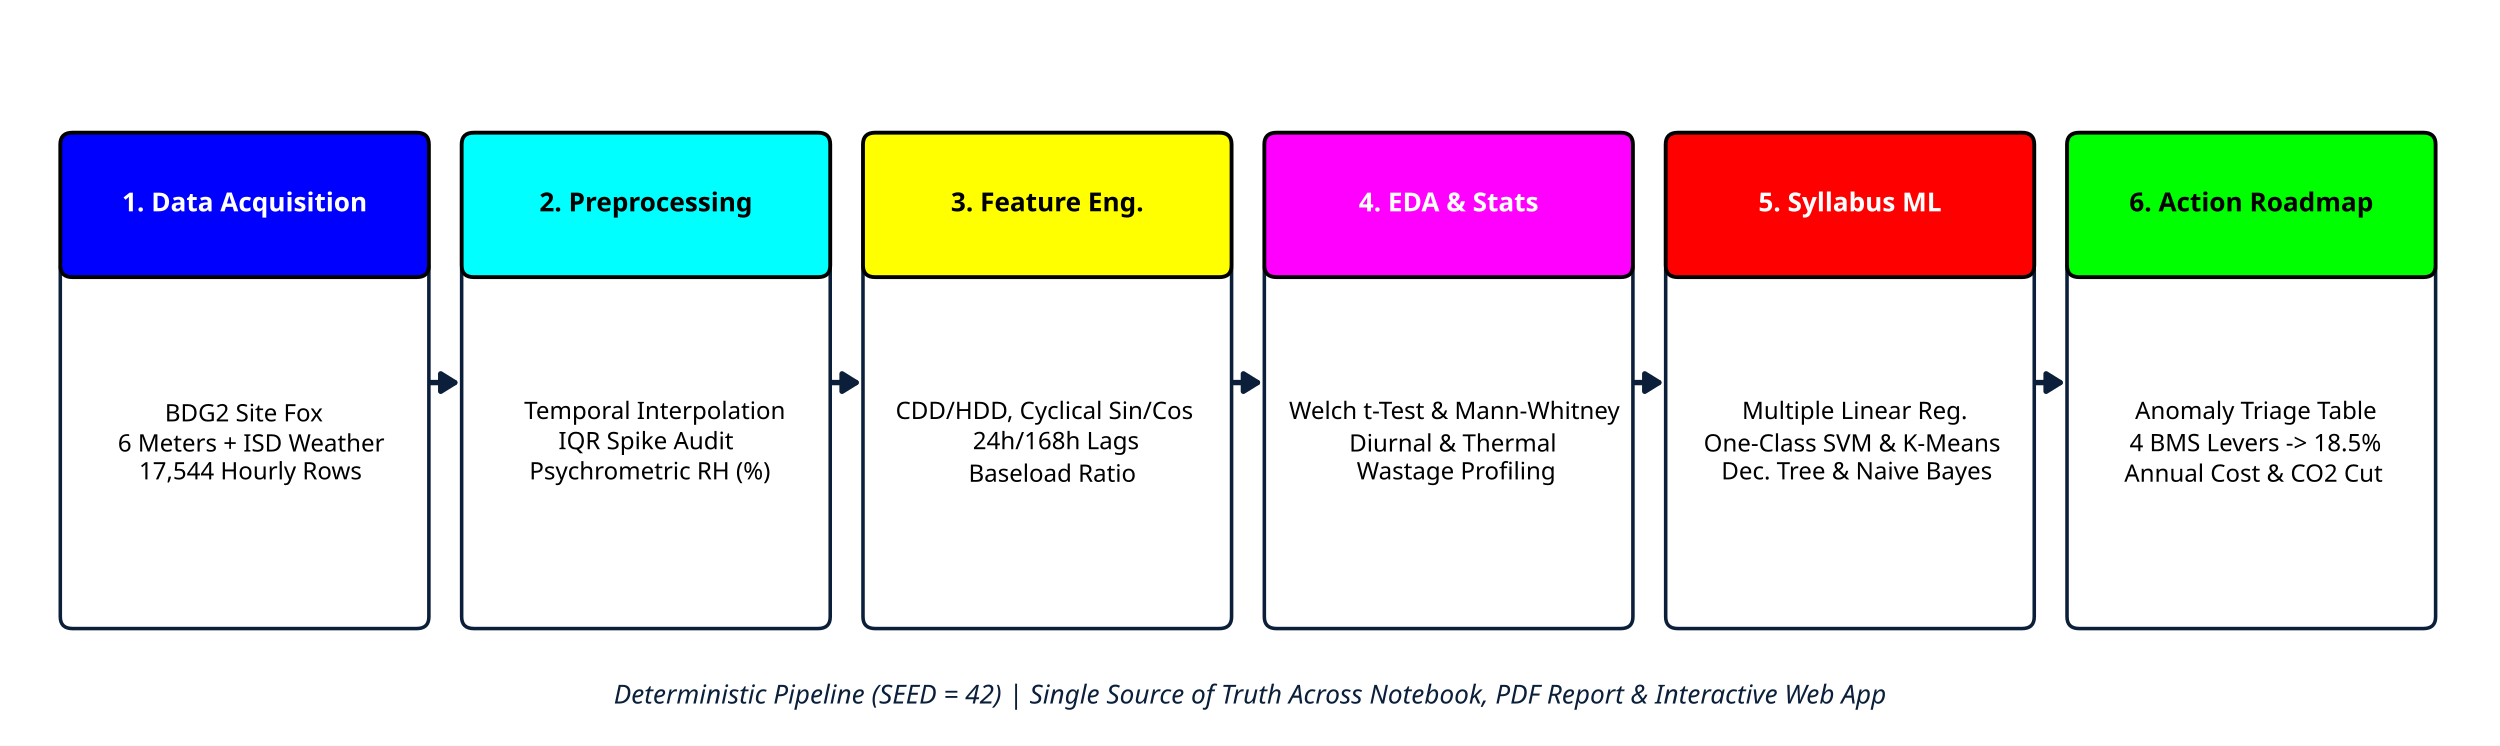
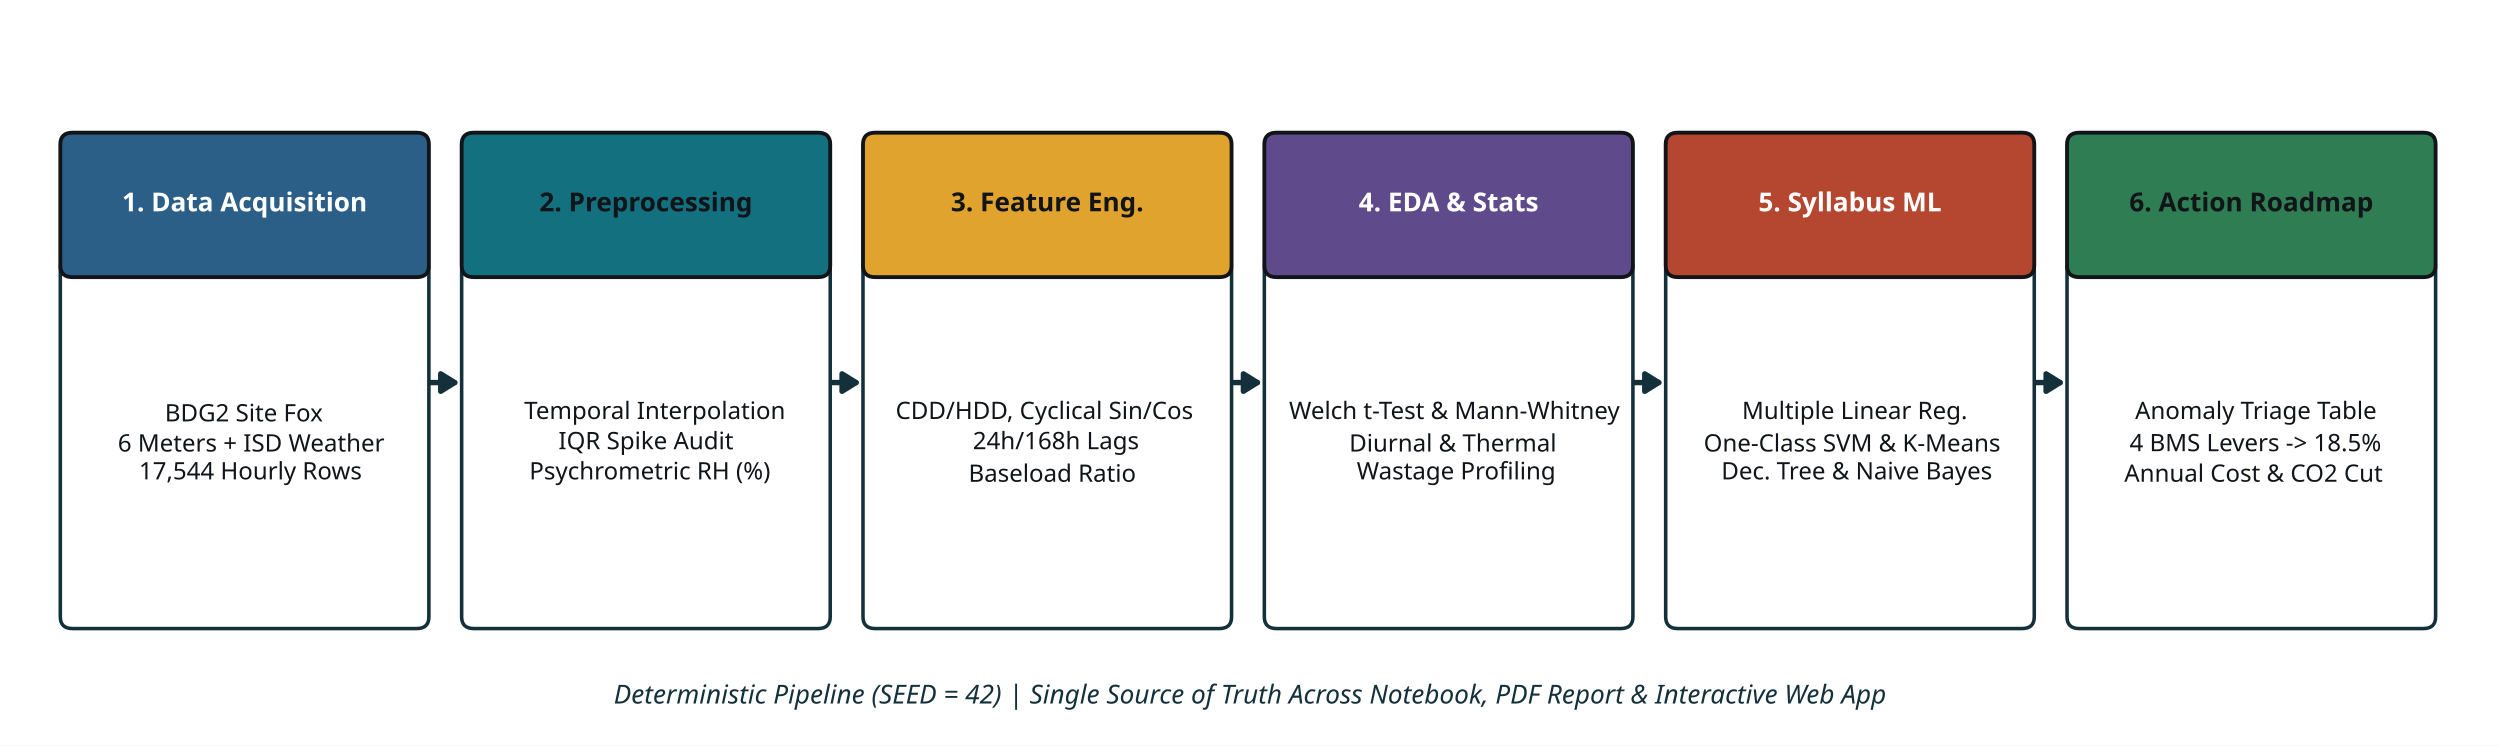
<svg xmlns="http://www.w3.org/2000/svg" width="841.32pt" height="250.92pt" viewBox="0 0 841.32 250.92" version="1.1">
  <defs>
    <style type="text/css">*{stroke-linejoin: round; stroke-linecap: butt}</style>
  </defs>
  <g id="figure_1">
    <g id="patch_1">
      <path d="M 0 250.92  L 841.32 250.92  L 841.32 0  L 0 0  z " style="fill: #ffffff" />
    </g>
    <g id="axes_1">
      <g id="patch_2">
-         <path d="M 24.427 211.527  L 140.196 211.527  Q 144.331 211.527 144.331 207.585  L 144.331 90.639  Q 144.331 86.697 140.196 86.697  L 24.427 86.697  Q 20.293 86.697 20.293 90.639  L 20.293 207.585  Q 20.293 211.527 24.427 211.527  z " clip-path="url(#p1508d1cbf8)" style="fill: #ffffff; stroke: #0b1f3a; stroke-width: 1.2; stroke-linejoin: miter" />
+         <path d="M 24.427 211.527  L 140.196 211.527  Q 144.331 211.527 144.331 207.585  L 144.331 90.639  Q 144.331 86.697 140.196 86.697  L 24.427 86.697  Q 20.293 86.697 20.293 90.639  L 20.293 207.585  Q 20.293 211.527 24.427 211.527  z " clip-path="url(#p7405036236)" style="fill: #ffffff; stroke: #13303b; stroke-width: 1.2; stroke-linejoin: miter" />
      </g>
      <g id="patch_3">
-         <path d="M 24.427 93.267  L 140.196 93.267  Q 144.331 93.267 144.331 89.325  L 144.331 48.591  Q 144.331 44.649 140.196 44.649  L 24.427 44.649  Q 20.293 44.649 20.293 48.591  L 20.293 89.325  Q 20.293 93.267 24.427 93.267  z " clip-path="url(#p1508d1cbf8)" style="fill: #0000ff; stroke: #000000; stroke-width: 1.3; stroke-linejoin: miter" />
+         <path d="M 24.427 93.267  L 140.196 93.267  Q 144.331 93.267 144.331 89.325  L 144.331 48.591  Q 144.331 44.649 140.196 44.649  L 24.427 44.649  Q 20.293 44.649 20.293 48.591  L 20.293 89.325  Q 20.293 93.267 24.427 93.267  z " clip-path="url(#p7405036236)" style="fill: #2c5f87; stroke: #111418; stroke-width: 1.3; stroke-linejoin: miter" />
      </g>
      <g id="patch_4">
-         <path d="M 159.491 211.527  L 275.26 211.527  Q 279.394 211.527 279.394 207.585  L 279.394 90.639  Q 279.394 86.697 275.26 86.697  L 159.491 86.697  Q 155.357 86.697 155.357 90.639  L 155.357 207.585  Q 155.357 211.527 159.491 211.527  z " clip-path="url(#p1508d1cbf8)" style="fill: #ffffff; stroke: #0b1f3a; stroke-width: 1.2; stroke-linejoin: miter" />
+         <path d="M 159.491 211.527  L 275.26 211.527  Q 279.394 211.527 279.394 207.585  L 279.394 90.639  Q 279.394 86.697 275.26 86.697  L 159.491 86.697  Q 155.357 86.697 155.357 90.639  L 155.357 207.585  Q 155.357 211.527 159.491 211.527  z " clip-path="url(#p7405036236)" style="fill: #ffffff; stroke: #13303b; stroke-width: 1.2; stroke-linejoin: miter" />
      </g>
      <g id="patch_5">
-         <path d="M 159.491 93.267  L 275.26 93.267  Q 279.394 93.267 279.394 89.325  L 279.394 48.591  Q 279.394 44.649 275.26 44.649  L 159.491 44.649  Q 155.357 44.649 155.357 48.591  L 155.357 89.325  Q 155.357 93.267 159.491 93.267  z " clip-path="url(#p1508d1cbf8)" style="fill: #00ffff; stroke: #000000; stroke-width: 1.3; stroke-linejoin: miter" />
+         <path d="M 159.491 93.267  L 275.26 93.267  Q 279.394 93.267 279.394 89.325  L 279.394 48.591  Q 279.394 44.649 275.26 44.649  L 159.491 44.649  Q 155.357 44.649 155.357 48.591  L 155.357 89.325  Q 155.357 93.267 159.491 93.267  z " clip-path="url(#p7405036236)" style="fill: #12707f; stroke: #111418; stroke-width: 1.3; stroke-linejoin: miter" />
      </g>
      <g id="patch_6">
-         <path d="M 294.555 211.527  L 410.324 211.527  Q 414.458 211.527 414.458 207.585  L 414.458 90.639  Q 414.458 86.697 410.324 86.697  L 294.555 86.697  Q 290.42 86.697 290.42 90.639  L 290.42 207.585  Q 290.42 211.527 294.555 211.527  z " clip-path="url(#p1508d1cbf8)" style="fill: #ffffff; stroke: #0b1f3a; stroke-width: 1.2; stroke-linejoin: miter" />
+         <path d="M 294.555 211.527  L 410.324 211.527  Q 414.458 211.527 414.458 207.585  L 414.458 90.639  Q 414.458 86.697 410.324 86.697  L 294.555 86.697  Q 290.42 86.697 290.42 90.639  L 290.42 207.585  Q 290.42 211.527 294.555 211.527  z " clip-path="url(#p7405036236)" style="fill: #ffffff; stroke: #13303b; stroke-width: 1.2; stroke-linejoin: miter" />
      </g>
      <g id="patch_7">
-         <path d="M 294.555 93.267  L 410.324 93.267  Q 414.458 93.267 414.458 89.325  L 414.458 48.591  Q 414.458 44.649 410.324 44.649  L 294.555 44.649  Q 290.42 44.649 290.42 48.591  L 290.42 89.325  Q 290.42 93.267 294.555 93.267  z " clip-path="url(#p1508d1cbf8)" style="fill: #ffff00; stroke: #000000; stroke-width: 1.3; stroke-linejoin: miter" />
+         <path d="M 294.555 93.267  L 410.324 93.267  Q 414.458 93.267 414.458 89.325  L 414.458 48.591  Q 414.458 44.649 410.324 44.649  L 294.555 44.649  Q 290.42 44.649 290.42 48.591  L 290.42 89.325  Q 290.42 93.267 294.555 93.267  z " clip-path="url(#p7405036236)" style="fill: #e0a32e; stroke: #111418; stroke-width: 1.3; stroke-linejoin: miter" />
      </g>
      <g id="patch_8">
-         <path d="M 429.618 211.527  L 545.387 211.527  Q 549.522 211.527 549.522 207.585  L 549.522 90.639  Q 549.522 86.697 545.387 86.697  L 429.618 86.697  Q 425.484 86.697 425.484 90.639  L 425.484 207.585  Q 425.484 211.527 429.618 211.527  z " clip-path="url(#p1508d1cbf8)" style="fill: #ffffff; stroke: #0b1f3a; stroke-width: 1.2; stroke-linejoin: miter" />
+         <path d="M 429.618 211.527  L 545.387 211.527  Q 549.522 211.527 549.522 207.585  L 549.522 90.639  Q 549.522 86.697 545.387 86.697  L 429.618 86.697  Q 425.484 86.697 425.484 90.639  L 425.484 207.585  Q 425.484 211.527 429.618 211.527  z " clip-path="url(#p7405036236)" style="fill: #ffffff; stroke: #13303b; stroke-width: 1.2; stroke-linejoin: miter" />
      </g>
      <g id="patch_9">
-         <path d="M 429.618 93.267  L 545.387 93.267  Q 549.522 93.267 549.522 89.325  L 549.522 48.591  Q 549.522 44.649 545.387 44.649  L 429.618 44.649  Q 425.484 44.649 425.484 48.591  L 425.484 89.325  Q 425.484 93.267 429.618 93.267  z " clip-path="url(#p1508d1cbf8)" style="fill: #ff00ff; stroke: #000000; stroke-width: 1.3; stroke-linejoin: miter" />
+         <path d="M 429.618 93.267  L 545.387 93.267  Q 549.522 93.267 549.522 89.325  L 549.522 48.591  Q 549.522 44.649 545.387 44.649  L 429.618 44.649  Q 425.484 44.649 425.484 48.591  L 425.484 89.325  Q 425.484 93.267 429.618 93.267  z " clip-path="url(#p7405036236)" style="fill: #5f4b8b; stroke: #111418; stroke-width: 1.3; stroke-linejoin: miter" />
      </g>
      <g id="patch_10">
-         <path d="M 564.682 211.527  L 680.451 211.527  Q 684.585 211.527 684.585 207.585  L 684.585 90.639  Q 684.585 86.697 680.451 86.697  L 564.682 86.697  Q 560.547 86.697 560.547 90.639  L 560.547 207.585  Q 560.547 211.527 564.682 211.527  z " clip-path="url(#p1508d1cbf8)" style="fill: #ffffff; stroke: #0b1f3a; stroke-width: 1.2; stroke-linejoin: miter" />
+         <path d="M 564.682 211.527  L 680.451 211.527  Q 684.585 211.527 684.585 207.585  L 684.585 90.639  Q 684.585 86.697 680.451 86.697  L 564.682 86.697  Q 560.547 86.697 560.547 90.639  L 560.547 207.585  Q 560.547 211.527 564.682 211.527  z " clip-path="url(#p7405036236)" style="fill: #ffffff; stroke: #13303b; stroke-width: 1.2; stroke-linejoin: miter" />
      </g>
      <g id="patch_11">
-         <path d="M 564.682 93.267  L 680.451 93.267  Q 684.585 93.267 684.585 89.325  L 684.585 48.591  Q 684.585 44.649 680.451 44.649  L 564.682 44.649  Q 560.547 44.649 560.547 48.591  L 560.547 89.325  Q 560.547 93.267 564.682 93.267  z " clip-path="url(#p1508d1cbf8)" style="fill: #ff0000; stroke: #000000; stroke-width: 1.3; stroke-linejoin: miter" />
+         <path d="M 564.682 93.267  L 680.451 93.267  Q 684.585 93.267 684.585 89.325  L 684.585 48.591  Q 684.585 44.649 680.451 44.649  L 564.682 44.649  Q 560.547 44.649 560.547 48.591  L 560.547 89.325  Q 560.547 93.267 564.682 93.267  z " clip-path="url(#p7405036236)" style="fill: #b5462f; stroke: #111418; stroke-width: 1.3; stroke-linejoin: miter" />
      </g>
      <g id="patch_12">
-         <path d="M 699.745 211.527  L 815.514 211.527  Q 819.649 211.527 819.649 207.585  L 819.649 90.639  Q 819.649 86.697 815.514 86.697  L 699.745 86.697  Q 695.611 86.697 695.611 90.639  L 695.611 207.585  Q 695.611 211.527 699.745 211.527  z " clip-path="url(#p1508d1cbf8)" style="fill: #ffffff; stroke: #0b1f3a; stroke-width: 1.2; stroke-linejoin: miter" />
+         <path d="M 699.745 211.527  L 815.514 211.527  Q 819.649 211.527 819.649 207.585  L 819.649 90.639  Q 819.649 86.697 815.514 86.697  L 699.745 86.697  Q 695.611 86.697 695.611 90.639  L 695.611 207.585  Q 695.611 211.527 699.745 211.527  z " clip-path="url(#p7405036236)" style="fill: #ffffff; stroke: #13303b; stroke-width: 1.2; stroke-linejoin: miter" />
      </g>
      <g id="patch_13">
-         <path d="M 699.745 93.267  L 815.514 93.267  Q 819.649 93.267 819.649 89.325  L 819.649 48.591  Q 819.649 44.649 815.514 44.649  L 699.745 44.649  Q 695.611 44.649 695.611 48.591  L 695.611 89.325  Q 695.611 93.267 699.745 93.267  z " clip-path="url(#p1508d1cbf8)" style="fill: #00ff00; stroke: #000000; stroke-width: 1.3; stroke-linejoin: miter" />
+         <path d="M 699.745 93.267  L 815.514 93.267  Q 819.649 93.267 819.649 89.325  L 819.649 48.591  Q 819.649 44.649 815.514 44.649  L 699.745 44.649  Q 695.611 44.649 695.611 48.591  L 695.611 89.325  Q 695.611 93.267 699.745 93.267  z " clip-path="url(#p7405036236)" style="fill: #2f7d52; stroke: #111418; stroke-width: 1.3; stroke-linejoin: miter" />
      </g>
      <g id="text_1">
        <text style="font-weight: 700; font-size: 8.8px; font-family: 'Times New Roman Cyr'; text-anchor: middle; fill: #ffffff" x="82.312" y="71.115" transform="rotate(-0 82.3119 71.1152)">1. Data Acquisition</text>
      </g>
      <g id="text_2">
-         <text style="font-size: 8.1px; font-family: 'Times New Roman Cyr'" transform="translate(55.47685 141.8046)">BDG2 Site Fox</text>
-         <text style="font-size: 8.1px; font-family: 'Times New Roman Cyr'" transform="translate(39.65464 151.9559)">6 Meters + ISD Weather</text>
-         <text style="font-size: 8.1px; font-family: 'Times New Roman Cyr'" transform="translate(46.74467 161.3199)">17,544 Hourly Rows</text>
+         <text style="font-size: 8.1px; font-family: 'Times New Roman Cyr'; fill: #111418" transform="translate(55.47685 141.8046)">BDG2 Site Fox</text>
+         <text style="font-size: 8.1px; font-family: 'Times New Roman Cyr'; fill: #111418" transform="translate(39.65464 151.9559)">6 Meters + ISD Weather</text>
+         <text style="font-size: 8.1px; font-family: 'Times New Roman Cyr'; fill: #111418" transform="translate(46.74467 161.3199)">17,544 Hourly Rows</text>
      </g>
      <g id="patch_14">
-         <path d="M 144.955 128.745  Q 149.845 128.745 153.032 128.745  " style="fill: none; stroke: #0b1f3a; stroke-width: 1.8; stroke-linecap: round" />
-         <path d="M 148.307 125.805  L 153.032 128.745  L 148.307 131.685  z " style="fill: #0b1f3a; stroke: #0b1f3a; stroke-width: 1.8; stroke-linecap: round" />
+         <path d="M 144.955 128.745  Q 149.845 128.745 153.032 128.745  " style="fill: none; stroke: #13303b; stroke-width: 1.8; stroke-linecap: round" />
+         <path d="M 148.307 125.805  L 153.032 128.745  L 148.307 131.685  z " style="fill: #13303b; stroke: #13303b; stroke-width: 1.8; stroke-linecap: round" />
      </g>
      <g id="text_3">
-         <text style="font-weight: 700; font-size: 8.8px; font-family: 'Times New Roman Cyr'; text-anchor: middle" x="217.375" y="71.115" transform="rotate(-0 217.3755 71.1152)">2. Preprocessing</text>
+         <text style="font-weight: 700; font-size: 8.8px; font-family: 'Times New Roman Cyr'; text-anchor: middle; fill: #111418" x="217.375" y="71.115" transform="rotate(-0 217.3755 71.1152)">2. Preprocessing</text>
      </g>
      <g id="text_4">
-         <text style="font-size: 8.1px; font-family: 'Times New Roman Cyr'" transform="translate(176.4066 141.0116)">Temporal Interpolation</text>
-         <text style="font-size: 8.1px; font-family: 'Times New Roman Cyr'" transform="translate(187.9244 151.1724)">IQR Spike Audit</text>
-         <text style="font-size: 8.1px; font-family: 'Times New Roman Cyr'" transform="translate(178.1411 161.3294)">Psychrometric RH (%)</text>
+         <text style="font-size: 8.1px; font-family: 'Times New Roman Cyr'; fill: #111418" transform="translate(176.4066 141.0116)">Temporal Interpolation</text>
+         <text style="font-size: 8.1px; font-family: 'Times New Roman Cyr'; fill: #111418" transform="translate(187.9244 151.1724)">IQR Spike Audit</text>
+         <text style="font-size: 8.1px; font-family: 'Times New Roman Cyr'; fill: #111418" transform="translate(178.1411 161.3294)">Psychrometric RH (%)</text>
      </g>
      <g id="patch_15">
-         <path d="M 280.018 128.745  Q 284.909 128.745 288.096 128.745  " style="fill: none; stroke: #0b1f3a; stroke-width: 1.8; stroke-linecap: round" />
-         <path d="M 283.371 125.805  L 288.096 128.745  L 283.371 131.685  z " style="fill: #0b1f3a; stroke: #0b1f3a; stroke-width: 1.8; stroke-linecap: round" />
+         <path d="M 280.018 128.745  Q 284.909 128.745 288.096 128.745  " style="fill: none; stroke: #13303b; stroke-width: 1.8; stroke-linecap: round" />
+         <path d="M 283.371 125.805  L 288.096 128.745  L 283.371 131.685  z " style="fill: #13303b; stroke: #13303b; stroke-width: 1.8; stroke-linecap: round" />
      </g>
      <g id="text_5">
-         <text style="font-weight: 700; font-size: 8.8px; font-family: 'Times New Roman Cyr'; text-anchor: middle" x="352.439" y="71.098" transform="rotate(-0 352.4391 71.09802)">3. Feature Eng.</text>
+         <text style="font-weight: 700; font-size: 8.8px; font-family: 'Times New Roman Cyr'; text-anchor: middle; fill: #111418" x="352.439" y="71.098" transform="rotate(-0 352.4391 71.09802)">3. Feature Eng.</text>
      </g>
      <g id="text_6">
-         <text style="font-size: 8.1px; font-family: 'Times New Roman Cyr'" transform="translate(301.3857 141.0078)">CDD/HDD, Cyclical Sin/Cos</text>
-         <text style="font-size: 8.1px; font-family: 'Times New Roman Cyr'" transform="translate(327.3797 151.1591)">24h/168h Lags</text>
-         <text style="font-size: 8.1px; font-family: 'Times New Roman Cyr'" transform="translate(325.9413 162.1318)">Baseload Ratio</text>
+         <text style="font-size: 8.1px; font-family: 'Times New Roman Cyr'; fill: #111418" transform="translate(301.3857 141.0078)">CDD/HDD, Cyclical Sin/Cos</text>
+         <text style="font-size: 8.1px; font-family: 'Times New Roman Cyr'; fill: #111418" transform="translate(327.3797 151.1591)">24h/168h Lags</text>
+         <text style="font-size: 8.1px; font-family: 'Times New Roman Cyr'; fill: #111418" transform="translate(325.9413 162.1318)">Baseload Ratio</text>
      </g>
      <g id="patch_16">
-         <path d="M 415.082 128.745  Q 419.973 128.745 423.16 128.745  " style="fill: none; stroke: #0b1f3a; stroke-width: 1.8; stroke-linecap: round" />
-         <path d="M 418.435 125.805  L 423.16 128.745  L 418.435 131.685  z " style="fill: #0b1f3a; stroke: #0b1f3a; stroke-width: 1.8; stroke-linecap: round" />
+         <path d="M 415.082 128.745  Q 419.973 128.745 423.16 128.745  " style="fill: none; stroke: #13303b; stroke-width: 1.8; stroke-linecap: round" />
+         <path d="M 418.435 125.805  L 423.16 128.745  L 418.435 131.685  z " style="fill: #13303b; stroke: #13303b; stroke-width: 1.8; stroke-linecap: round" />
      </g>
      <g id="text_7">
        <text style="font-weight: 700; font-size: 8.8px; font-family: 'Times New Roman Cyr'; text-anchor: middle; fill: #ffffff" x="487.503" y="71.115" transform="rotate(-0 487.5027 71.1152)">4. EDA &amp; Stats</text>
      </g>
      <g id="text_8">
-         <text style="font-size: 8.1px; font-family: 'Times New Roman Cyr'" transform="translate(433.7921 141.0078)">Welch t-Test &amp; Mann-Whitney</text>
-         <text style="font-size: 8.1px; font-family: 'Times New Roman Cyr'" transform="translate(454.0434 151.9654)">Diurnal &amp; Thermal</text>
-         <text style="font-size: 8.1px; font-family: 'Times New Roman Cyr'" transform="translate(456.5791 161.3294)">Wastage Profiling</text>
+         <text style="font-size: 8.1px; font-family: 'Times New Roman Cyr'; fill: #111418" transform="translate(433.7921 141.0078)">Welch t-Test &amp; Mann-Whitney</text>
+         <text style="font-size: 8.1px; font-family: 'Times New Roman Cyr'; fill: #111418" transform="translate(454.0434 151.9654)">Diurnal &amp; Thermal</text>
+         <text style="font-size: 8.1px; font-family: 'Times New Roman Cyr'; fill: #111418" transform="translate(456.5791 161.3294)">Wastage Profiling</text>
      </g>
      <g id="patch_17">
-         <path d="M 550.146 128.745  Q 555.036 128.745 558.223 128.745  " style="fill: none; stroke: #0b1f3a; stroke-width: 1.8; stroke-linecap: round" />
-         <path d="M 553.498 125.805  L 558.223 128.745  L 553.498 131.685  z " style="fill: #0b1f3a; stroke: #0b1f3a; stroke-width: 1.8; stroke-linecap: round" />
+         <path d="M 550.146 128.745  Q 555.036 128.745 558.223 128.745  " style="fill: none; stroke: #13303b; stroke-width: 1.8; stroke-linecap: round" />
+         <path d="M 553.498 125.805  L 558.223 128.745  L 553.498 131.685  z " style="fill: #13303b; stroke: #13303b; stroke-width: 1.8; stroke-linecap: round" />
      </g>
      <g id="text_9">
        <text style="font-weight: 700; font-size: 8.8px; font-family: 'Times New Roman Cyr'; text-anchor: middle; fill: #ffffff" x="622.566" y="71.115" transform="rotate(-0 622.5663 71.1152)">5. Syllabus ML</text>
      </g>
      <g id="text_10">
-         <text style="font-size: 8.1px; font-family: 'Times New Roman Cyr'" transform="translate(586.2334 141.0078)">Multiple Linear Reg.</text>
-         <text style="font-size: 8.1px; font-family: 'Times New Roman Cyr'" transform="translate(573.3272 151.9559)">One-Class SVM &amp; K-Means</text>
-         <text style="font-size: 8.1px; font-family: 'Times New Roman Cyr'" transform="translate(579.268 161.3294)">Dec. Tree &amp; Naive Bayes</text>
+         <text style="font-size: 8.1px; font-family: 'Times New Roman Cyr'; fill: #111418" transform="translate(586.2334 141.0078)">Multiple Linear Reg.</text>
+         <text style="font-size: 8.1px; font-family: 'Times New Roman Cyr'; fill: #111418" transform="translate(573.3272 151.9559)">One-Class SVM &amp; K-Means</text>
+         <text style="font-size: 8.1px; font-family: 'Times New Roman Cyr'; fill: #111418" transform="translate(579.268 161.3294)">Dec. Tree &amp; Naive Bayes</text>
      </g>
      <g id="patch_18">
-         <path d="M 685.209 128.745  Q 690.1 128.745 693.287 128.745  " style="fill: none; stroke: #0b1f3a; stroke-width: 1.8; stroke-linecap: round" />
-         <path d="M 688.562 125.805  L 693.287 128.745  L 688.562 131.685  z " style="fill: #0b1f3a; stroke: #0b1f3a; stroke-width: 1.8; stroke-linecap: round" />
+         <path d="M 685.209 128.745  Q 690.1 128.745 693.287 128.745  " style="fill: none; stroke: #13303b; stroke-width: 1.8; stroke-linecap: round" />
+         <path d="M 688.562 125.805  L 693.287 128.745  L 688.562 131.685  z " style="fill: #13303b; stroke: #13303b; stroke-width: 1.8; stroke-linecap: round" />
      </g>
      <g id="text_11">
-         <text style="font-weight: 700; font-size: 8.8px; font-family: 'Times New Roman Cyr'; text-anchor: middle" x="757.63" y="71.115" transform="rotate(-0 757.6299 71.1152)">6. Action Roadmap</text>
+         <text style="font-weight: 700; font-size: 8.8px; font-family: 'Times New Roman Cyr'; text-anchor: middle; fill: #111418" x="757.63" y="71.115" transform="rotate(-0 757.6299 71.1152)">6. Action Roadmap</text>
      </g>
      <g id="text_12">
-         <text style="font-size: 8.1px; font-family: 'Times New Roman Cyr'" transform="translate(718.5132 141.0078)">Anomaly Triage Table</text>
-         <text style="font-size: 8.1px; font-family: 'Times New Roman Cyr'" transform="translate(716.6591 151.8432)">4 BMS Levers -&gt; 18.5%</text>
-         <text style="font-size: 8.1px; font-family: 'Times New Roman Cyr'" transform="translate(714.8878 162.1167)">Annual Cost &amp; CO2 Cut</text>
+         <text style="font-size: 8.1px; font-family: 'Times New Roman Cyr'; fill: #111418" transform="translate(718.5132 141.0078)">Anomaly Triage Table</text>
+         <text style="font-size: 8.1px; font-family: 'Times New Roman Cyr'; fill: #111418" transform="translate(716.6591 151.8432)">4 BMS Levers -&gt; 18.5%</text>
+         <text style="font-size: 8.1px; font-family: 'Times New Roman Cyr'; fill: #111418" transform="translate(714.8878 162.1167)">Annual Cost &amp; CO2 Cut</text>
      </g>
      <g id="text_13">
-         <text style="font-style: italic; font-size: 8.8px; font-family: 'Times New Roman Cyr'; text-anchor: middle; fill: #0b1f3a" x="420.66" y="236.756" transform="rotate(-0 420.66 236.7562)">Deterministic Pipeline (SEED = 42) | Single Source of Truth Across Notebook, PDF Report &amp; Interactive Web App</text>
+         <text style="font-style: italic; font-size: 8.8px; font-family: 'Times New Roman Cyr'; text-anchor: middle; fill: #13303b" x="420.66" y="236.756" transform="rotate(-0 420.66 236.7562)">Deterministic Pipeline (SEED = 42) | Single Source of Truth Across Notebook, PDF Report &amp; Interactive Web App</text>
      </g>
    </g>
  </g>
  <defs>
-     <clipPath id="p1508d1cbf8">
+     <clipPath id="p7405036236">
      <rect x="7.2" y="7.2" width="826.92" height="236.52" />
    </clipPath>
  </defs>
</svg>
